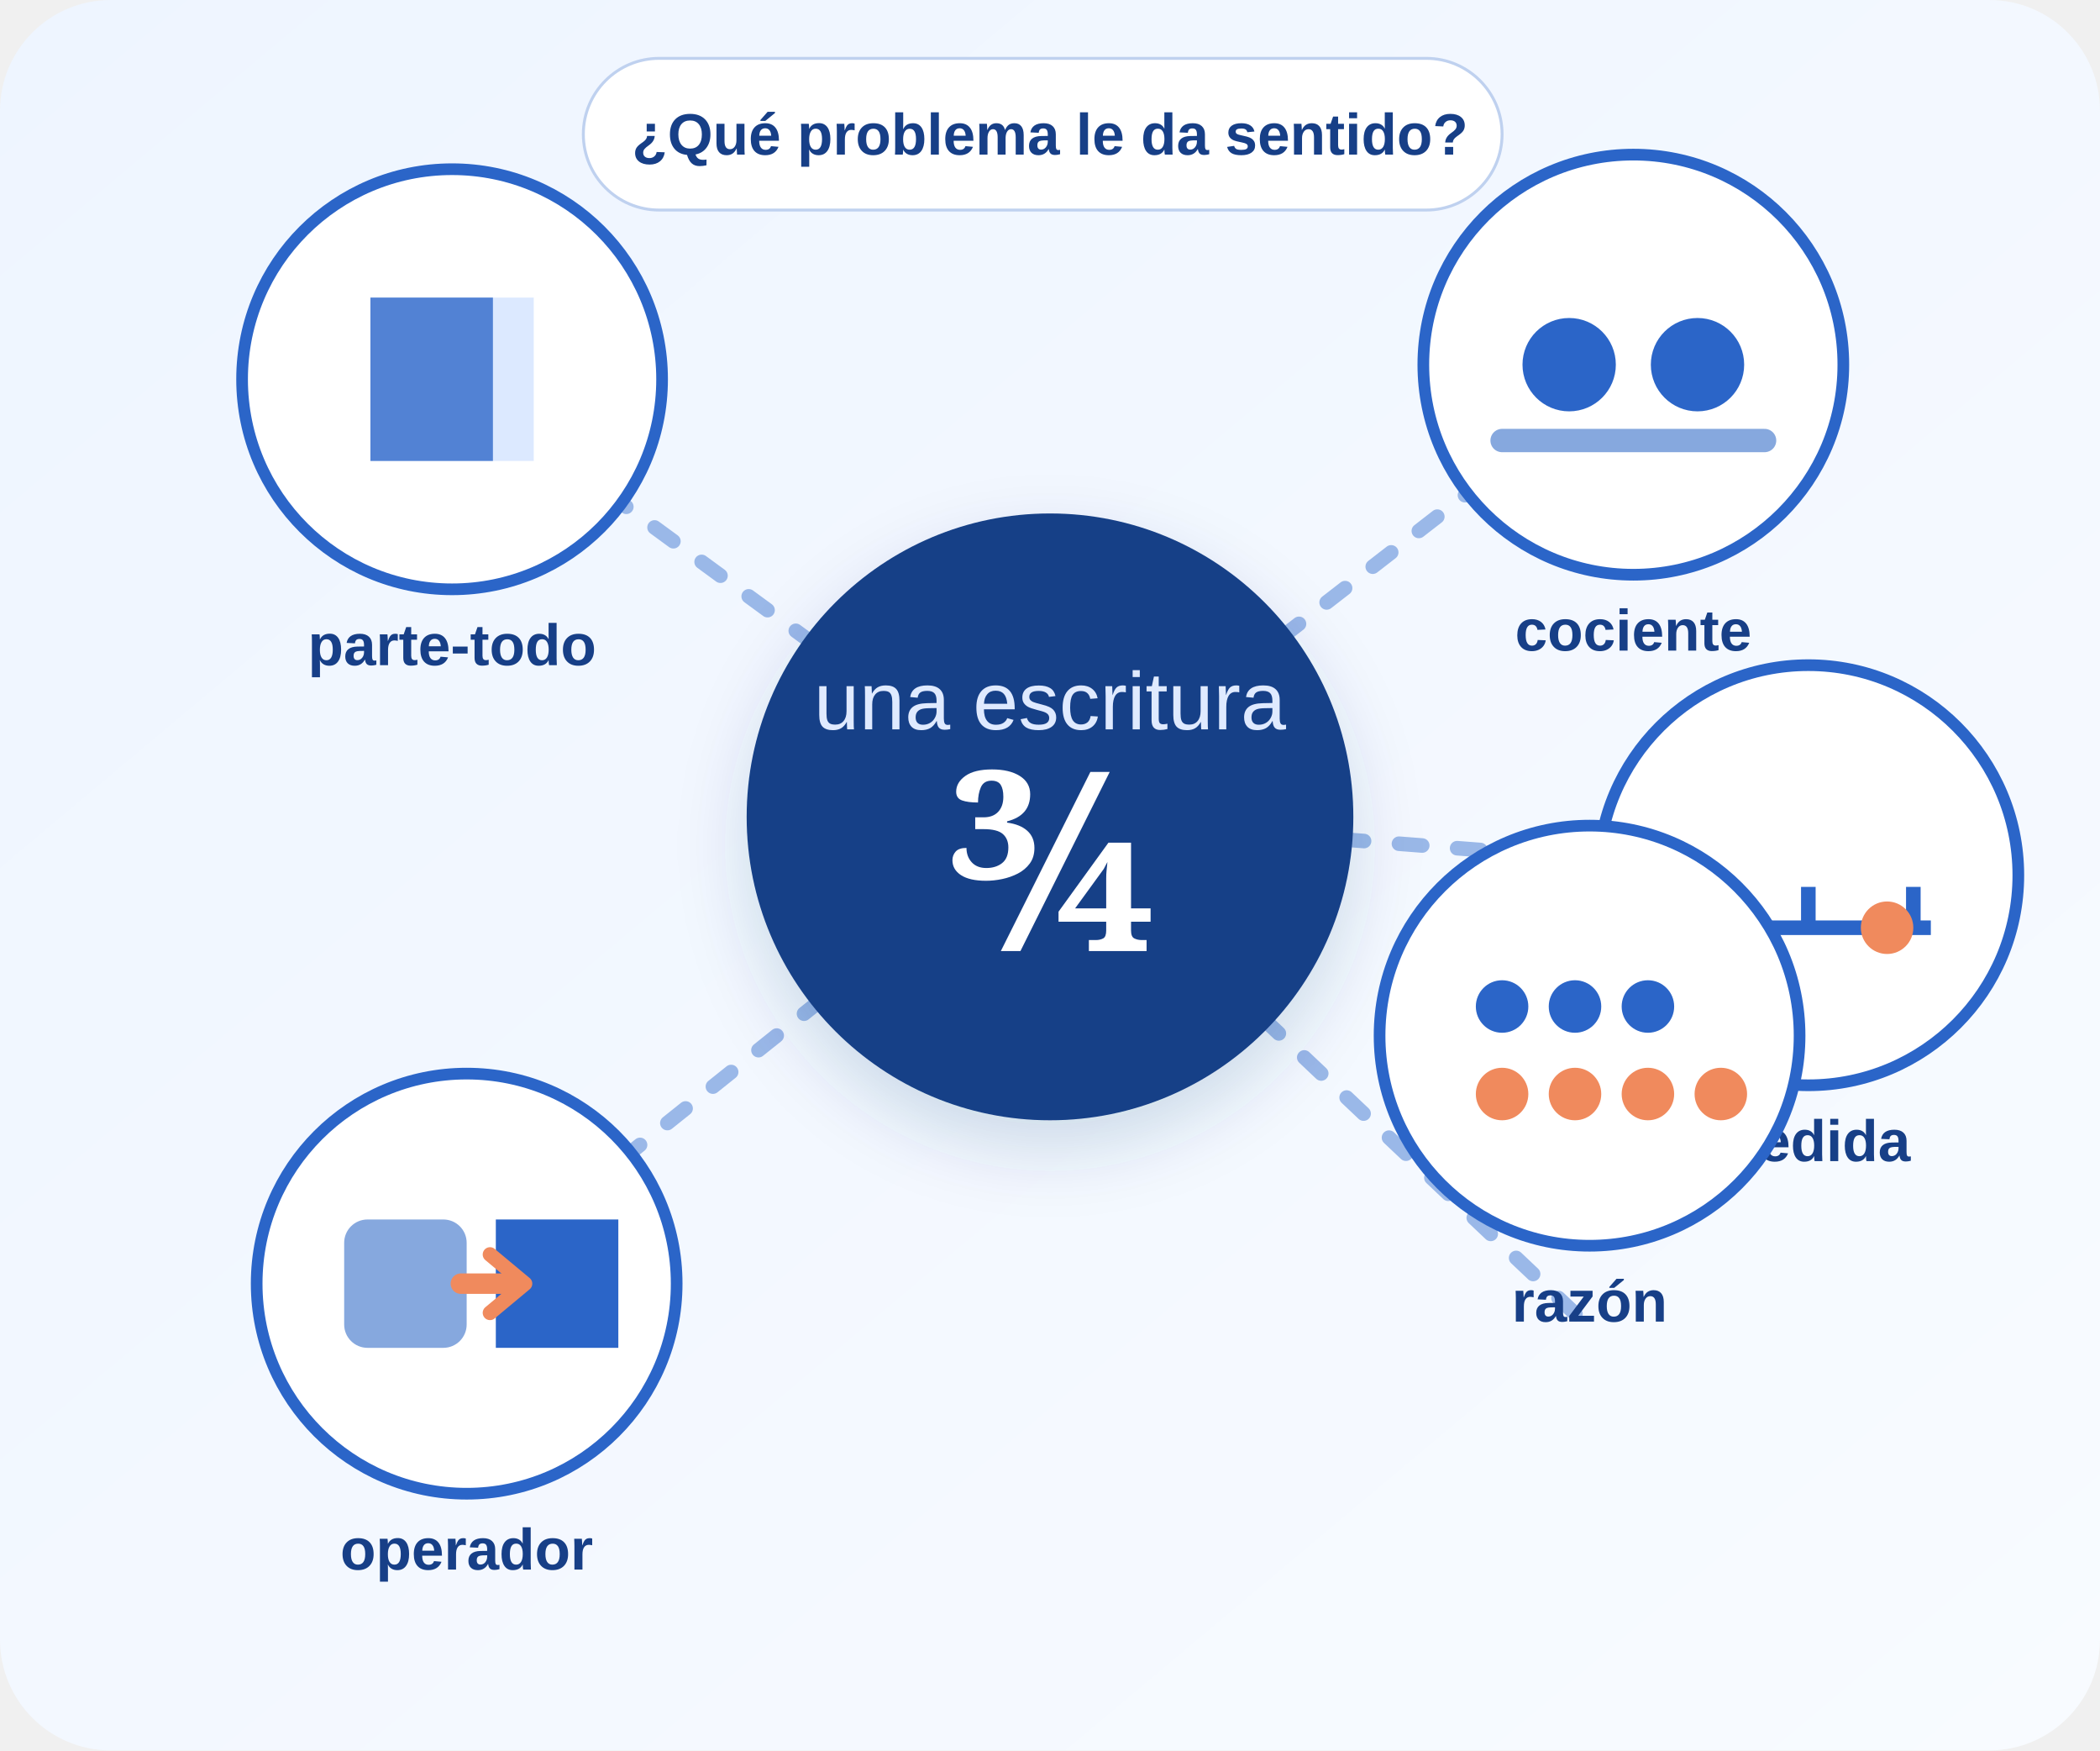
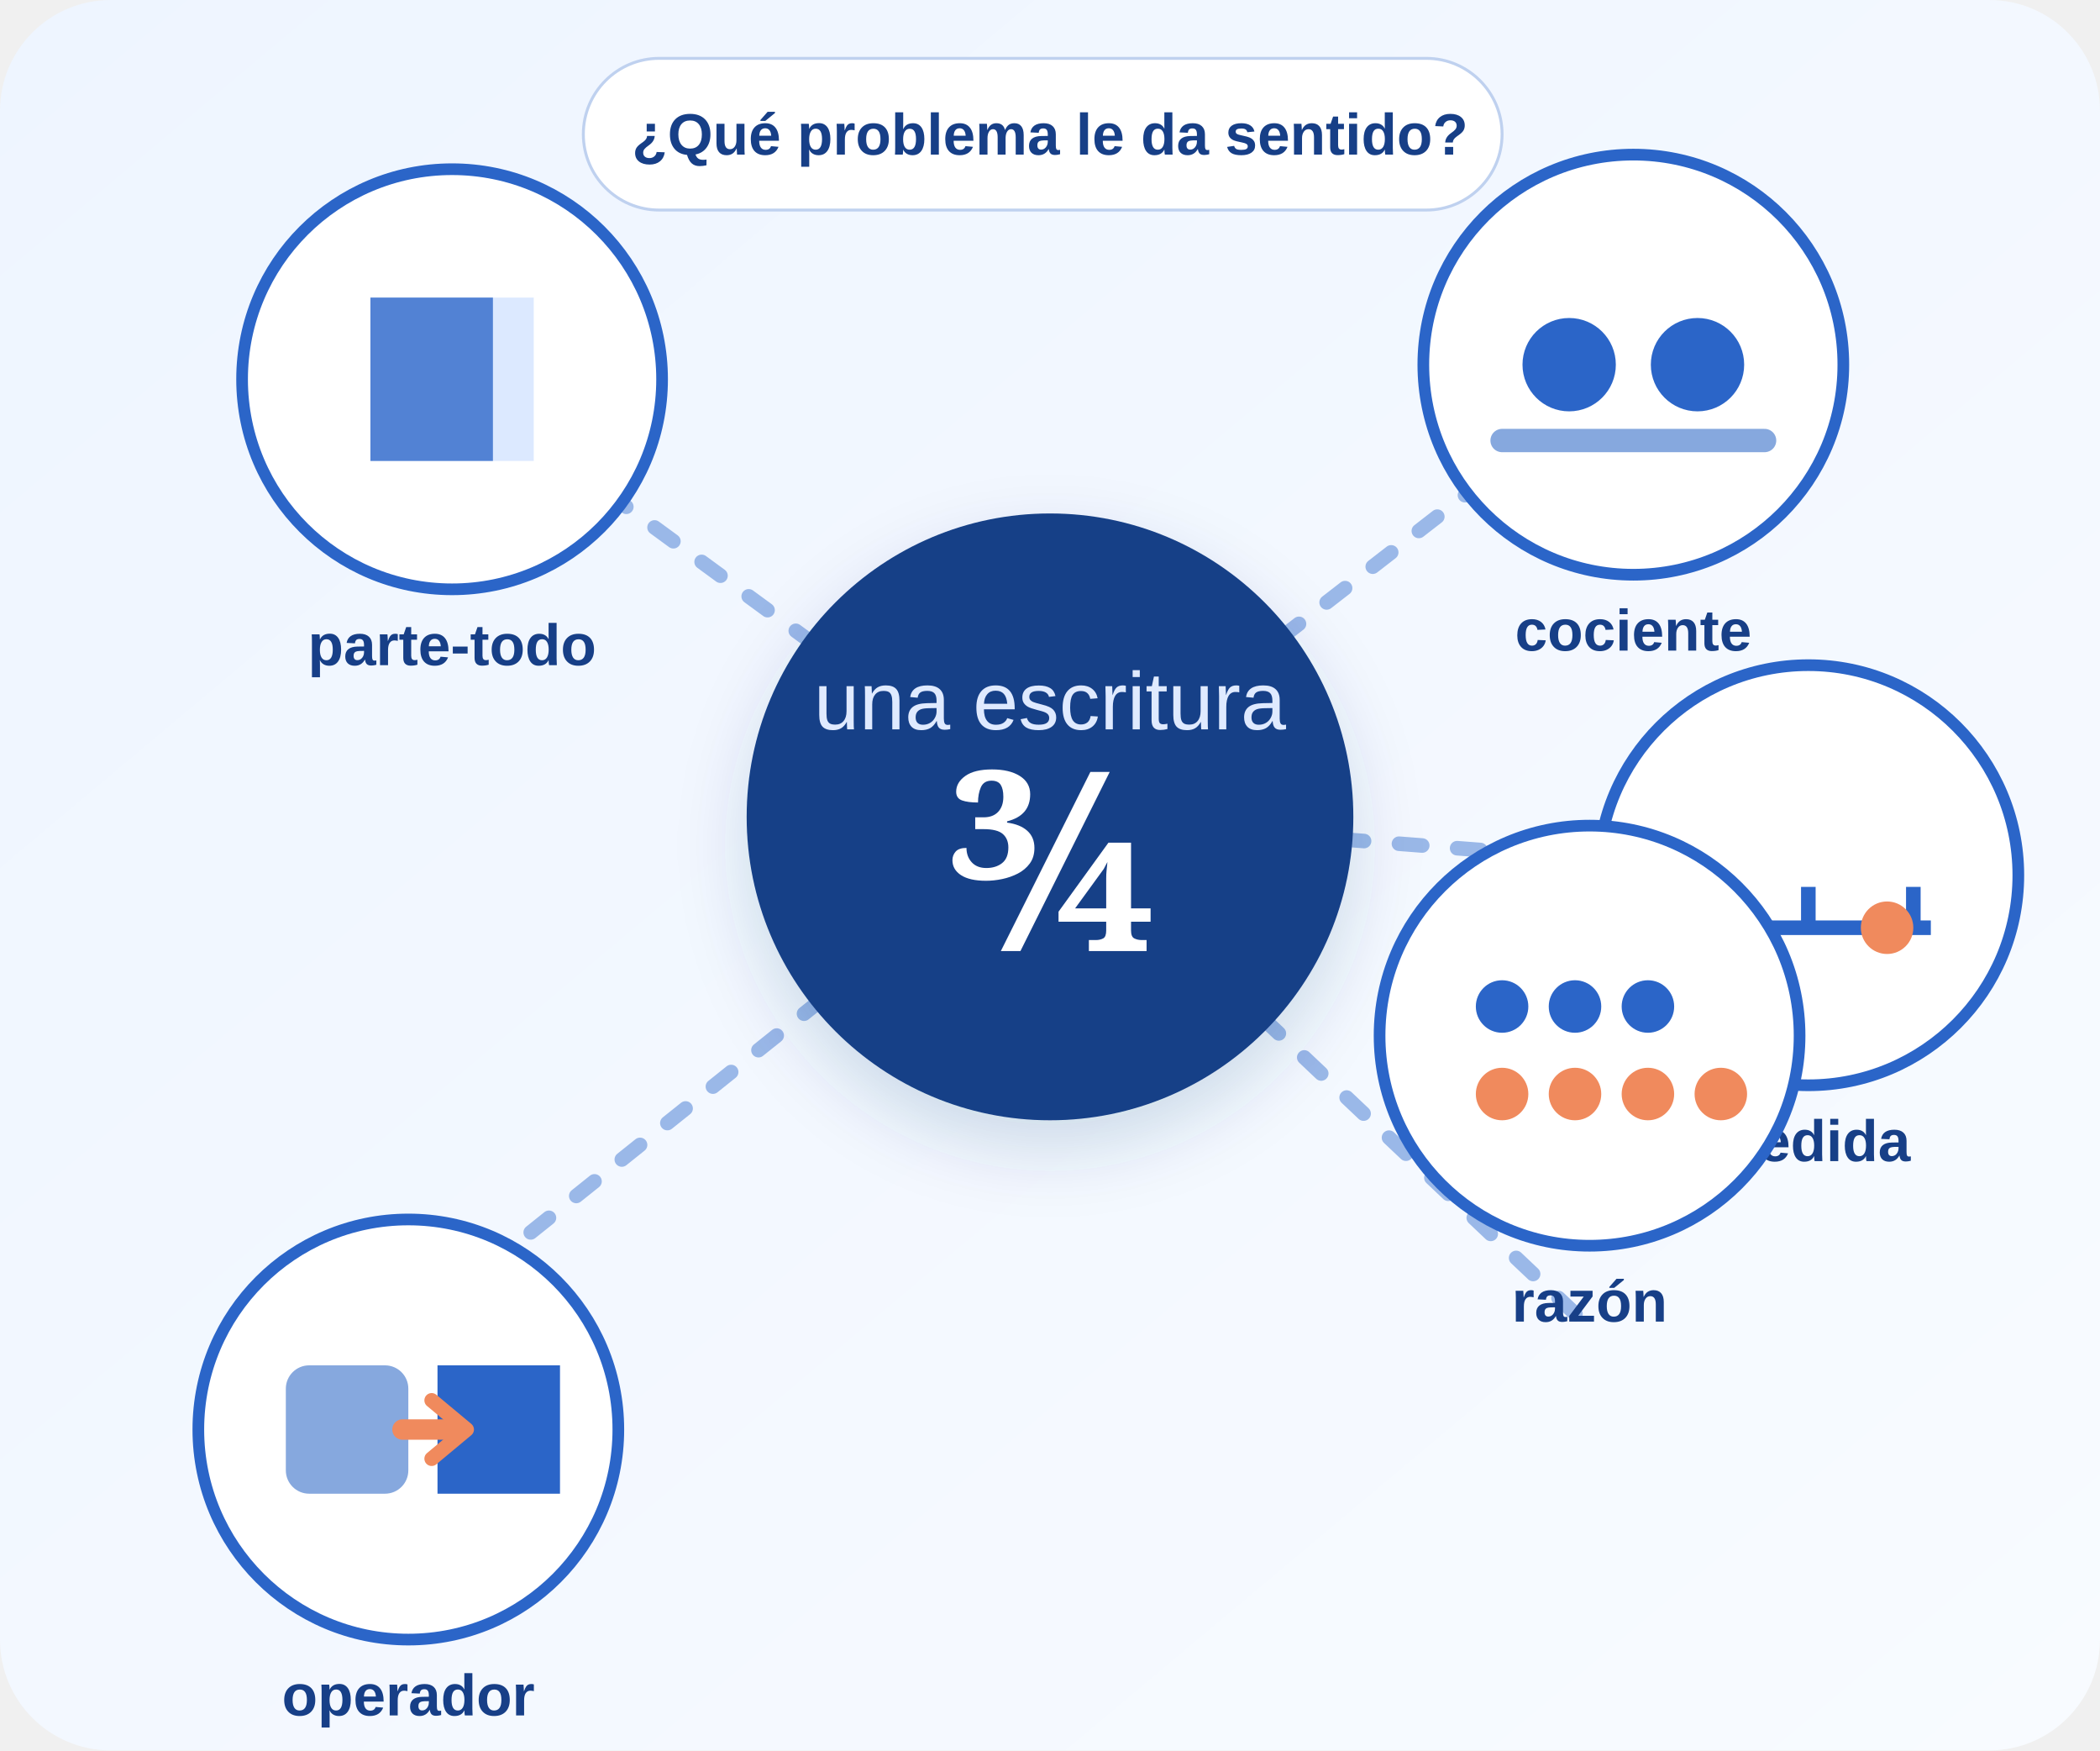
<svg xmlns="http://www.w3.org/2000/svg" viewBox="0 0 720 600" role="img" aria-labelledby="title desc">
  <defs>
    <linearGradient id="bg" x1="0" y1="0" x2="1" y2="1">
      <stop offset="0" stop-color="#eef5ff" />
      <stop offset="1" stop-color="#f8fbff" />
    </linearGradient>
    <filter id="shadow" x="-20%" y="-20%" width="140%" height="140%">
      <feDropShadow dx="0" dy="10" stdDeviation="12" flood-color="#123a72" flood-opacity=".16" />
    </filter>
  </defs>
  <rect width="720" height="600" rx="38" fill="url(#bg)" />
  <rect x="200" y="20" width="315" height="52" rx="26" fill="#ffffff" stroke="#bfd1ef" />
  <text x="360" y="53" text-anchor="middle" font-family="Arial, sans-serif" font-size="20" font-weight="700" fill="#173f87">¿Qué problema le da sentido?</text>
  <path d="M360 280 L155 130 M360 280 L560 125 M360 280 L620 300 M360 280 L545 455 M360 280 L160 440" stroke="#9ab8e8" stroke-width="5" stroke-linecap="round" stroke-dasharray="8 12" />
  <g filter="url(#shadow)">
    <circle cx="360" cy="280" r="104" fill="#173f87" />
    <text x="360" y="250" text-anchor="middle" font-family="Arial, sans-serif" font-size="28" fill="#dfeaff">una escritura</text>
    <text x="360" y="326" text-anchor="middle" font-family="Georgia, serif" font-size="86" font-weight="700" fill="#ffffff">¾</text>
  </g>
  <g font-family="Arial, sans-serif" text-anchor="middle" font-weight="700">
    <g transform="translate(155 130)">
      <circle r="72" fill="#ffffff" stroke="#2b65c8" stroke-width="4" />
      <path d="M-28 -28h56v56h-56z" fill="#dce9ff" />
      <path d="M-28 -28h42v56h-42z" fill="#2b65c8" opacity=".78" />
      <text y="98" font-size="20" fill="#173f87">parte-todo</text>
    </g>
    <g transform="translate(560 125)">
      <circle r="72" fill="#ffffff" stroke="#2b65c8" stroke-width="4" />
      <circle cx="-22" cy="0" r="16" fill="#2b65c8" />
      <circle cx="22" cy="0" r="16" fill="#2b65c8" />
      <path d="M-45 26h90" stroke="#86a8de" stroke-width="8" stroke-linecap="round" />
      <text y="98" font-size="20" fill="#173f87">cociente</text>
    </g>
    <g transform="translate(620 300)">
      <circle r="72" fill="#ffffff" stroke="#2b65c8" stroke-width="4" />
      <path d="M-42 18h84M-36 18v-14M0 18v-14M36 18v-14" stroke="#2b65c8" stroke-width="5" />
      <circle cx="27" cy="18" r="9" fill="#f08a5d" />
      <text y="98" font-size="20" fill="#173f87">medida</text>
    </g>
    <g transform="translate(545 355)">
      <circle r="72" fill="#ffffff" stroke="#2b65c8" stroke-width="4" />
      <g fill="#2b65c8">
        <circle cx="-30" cy="-10" r="9" />
        <circle cx="-5" cy="-10" r="9" />
        <circle cx="20" cy="-10" r="9" />
      </g>
      <g fill="#f08a5d">
        <circle cx="-30" cy="20" r="9" />
        <circle cx="-5" cy="20" r="9" />
        <circle cx="20" cy="20" r="9" />
        <circle cx="45" cy="20" r="9" />
      </g>
      <text y="98" font-size="20" fill="#173f87">razón</text>
    </g>
-     <g transform="translate(160 440)">
+     <g transform="translate(140 490)">
      <circle r="72" fill="#ffffff" stroke="#2b65c8" stroke-width="4" />
      <rect x="-42" y="-22" width="42" height="44" rx="8" fill="#86a8de" />
      <path d="M10 -22h42v44H10z" fill="#2b65c8" />
      <path d="M-2 0h16" stroke="#f08a5d" stroke-width="7" stroke-linecap="round" />
      <path d="M8 -10l12 10L8 10" fill="none" stroke="#f08a5d" stroke-width="5" stroke-linecap="round" stroke-linejoin="round" />
      <text y="98" font-size="20" fill="#173f87">operador</text>
    </g>
  </g>
</svg>
